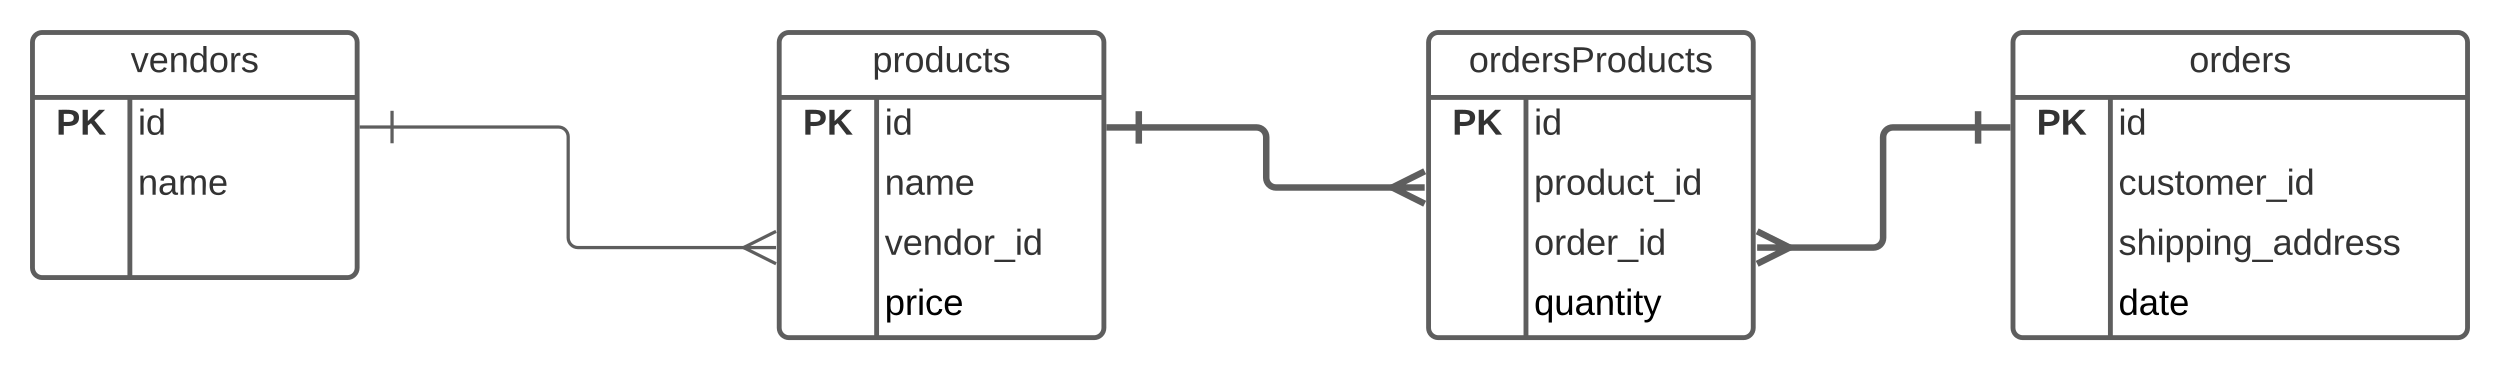
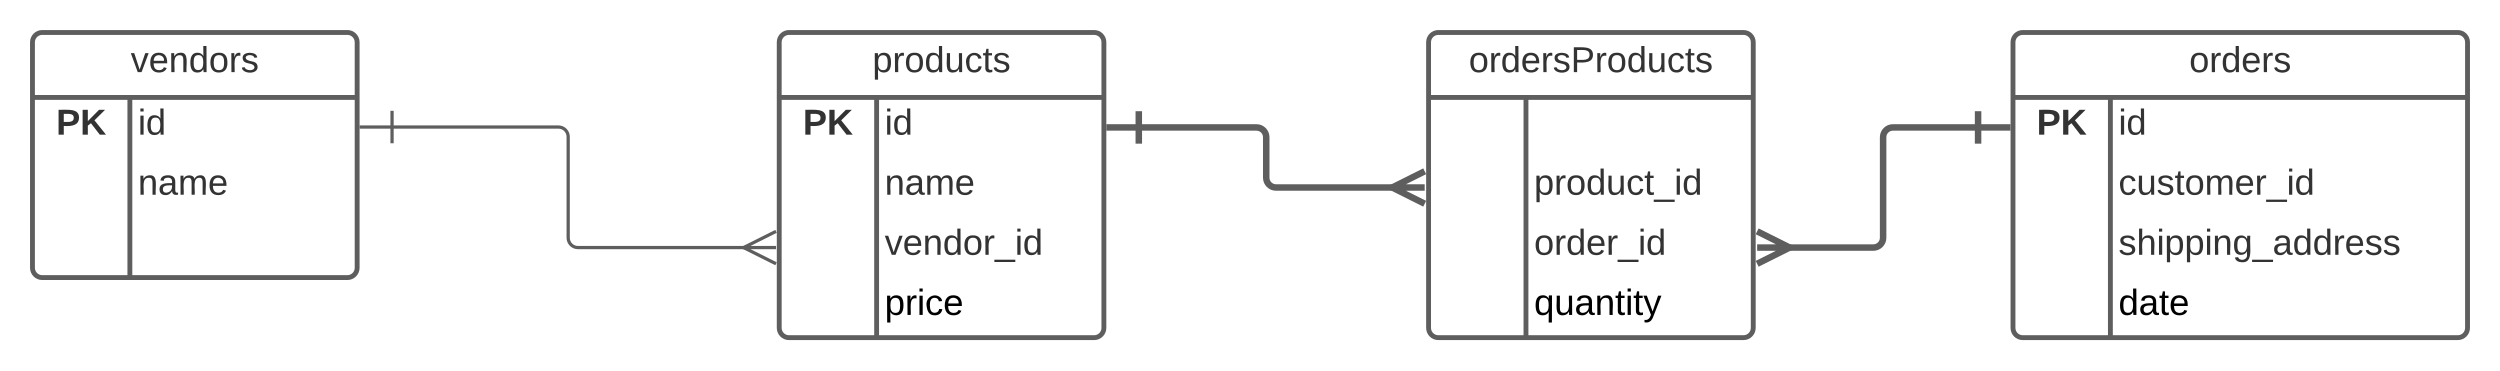
<svg xmlns="http://www.w3.org/2000/svg" xmlns:ns1="lucid" xmlns:xlink="http://www.w3.org/1999/xlink" width="1540" height="228">
  <g transform="translate(-260 -280)" ns1:page-tab-id="NASl9QoYAukX">
    <path d="M0 0h3456v1360H0z" fill="#fff" />
    <path d="M280 306c0-3.3 2.7-6 6-6h188c3.3 0 6 2.7 6 6v139c0 3.3-2.7 6-6 6H286c-3.3 0-6-2.7-6-6z" fill="#fff" />
    <path d="M280 306c0-3.3 2.7-6 6-6h188c3.3 0 6 2.7 6 6v139c0 3.3-2.7 6-6 6H286c-3.3 0-6-2.7-6-6zM280 340h200M340 340v111" stroke="#5e5e5e" stroke-width="3" fill="none" />
    <use xlink:href="#a" transform="matrix(1,0,0,1,290,300) translate(50.52469 24.44444)" />
    <use xlink:href="#b" transform="matrix(1,0,0,1,285,342.5) translate(9.598765 20.44444)" />
    <use xlink:href="#c" transform="matrix(1,0,0,1,345,342.5) translate(0 20.44444)" />
    <use xlink:href="#d" transform="matrix(1,0,0,1,345,379.5) translate(0 20.44444)" />
    <path d="M740 306c0-3.3 2.7-6 6-6h188c3.3 0 6 2.7 6 6v176c0 3.3-2.7 6-6 6H746c-3.3 0-6-2.7-6-6z" fill="#fff" />
    <path d="M740 306c0-3.3 2.7-6 6-6h188c3.3 0 6 2.7 6 6v176c0 3.3-2.7 6-6 6H746c-3.3 0-6-2.7-6-6zM740 340h200M800 340v148" stroke="#5e5e5e" stroke-width="3" fill="none" />
    <use xlink:href="#e" transform="matrix(1,0,0,1,750,300) translate(47.43827 24.44444)" />
    <use xlink:href="#b" transform="matrix(1,0,0,1,745,342.5) translate(9.598765 20.44444)" />
    <use xlink:href="#c" transform="matrix(1,0,0,1,805,342.5) translate(0 20.44444)" />
    <use xlink:href="#d" transform="matrix(1,0,0,1,805,379.5) translate(0 20.44444)" />
    <use xlink:href="#f" transform="matrix(1,0,0,1,805,416.5) translate(0 20.44444)" />
    <use xlink:href="#g" transform="matrix(1,0,0,1,805,453.5) translate(0 20.48889)" />
    <path d="M1140 306c0-3.3 2.7-6 6-6h188c3.3 0 6 2.7 6 6v176c0 3.3-2.7 6-6 6h-188c-3.3 0-6-2.7-6-6z" fill="#fff" />
    <path d="M1140 306c0-3.3 2.7-6 6-6h188c3.3 0 6 2.7 6 6v176c0 3.3-2.7 6-6 6h-188c-3.3 0-6-2.7-6-6zM1140 340h200M1200 340v148" stroke="#5e5e5e" stroke-width="3" fill="none" />
    <use xlink:href="#h" transform="matrix(1,0,0,1,1150,300) translate(14.78395 24.44444)" />
-     <use xlink:href="#b" transform="matrix(1,0,0,1,1145,342.5) translate(9.598765 20.44444)" />
-     <use xlink:href="#c" transform="matrix(1,0,0,1,1205,342.5) translate(0 20.44444)" />
    <use xlink:href="#i" transform="matrix(1,0,0,1,1205,379.5) translate(0 20.44444)" />
    <use xlink:href="#j" transform="matrix(1,0,0,1,1205,416.5) translate(0 20.44444)" />
    <use xlink:href="#k" transform="matrix(1,0,0,1,1205,453.5) translate(0 20.48889)" />
    <path d="M1500 306c0-3.3 2.7-6 6-6h268c3.3 0 6 2.7 6 6v176c0 3.3-2.7 6-6 6h-268c-3.3 0-6-2.7-6-6z" fill="#fff" />
    <path d="M1500 306c0-3.3 2.7-6 6-6h268c3.3 0 6 2.7 6 6v176c0 3.3-2.7 6-6 6h-268c-3.3 0-6-2.7-6-6zM1500 340h280M1560 340v148" stroke="#5e5e5e" stroke-width="3" fill="none" />
    <use xlink:href="#l" transform="matrix(1,0,0,1,1510,300) translate(98.58025 24.44444)" />
    <use xlink:href="#b" transform="matrix(1,0,0,1,1505,342.5) translate(9.598765 20.44444)" />
    <use xlink:href="#c" transform="matrix(1,0,0,1,1565,342.5) translate(0 20.44444)" />
    <use xlink:href="#m" transform="matrix(1,0,0,1,1565,379.5) translate(0 20.44444)" />
    <use xlink:href="#n" transform="matrix(1,0,0,1,1565,416.5) translate(0 20.44444)" />
    <use xlink:href="#o" transform="matrix(1,0,0,1,1565,453.5) translate(0 20.48889)" />
    <path d="M1478.5 358.5H1426c-3.3 0-6 2.7-6 6v62c0 3.3-2.7 6-6 6h-54.85" stroke="#5e5e5e" stroke-width="4" fill="none" />
    <path d="M1478.5 348.5v20M1498.5 358.5h-20M1342.4 422.5l20 10-20 10M1342.4 432.5h20" stroke="#5e5e5e" stroke-width="4" fill="#fff" />
    <path d="M961.5 358.5h72.5c3.3 0 6 2.7 6 6v25c0 3.3 2.7 6 6 6h74.85" stroke="#5e5e5e" stroke-width="4" fill="none" />
    <path d="M961.5 368.5v-20M941.5 358.5h20M1137.6 405.5l-20-10 20-10M1137.6 395.5h-20" stroke="#5e5e5e" stroke-width="4" fill="#fff" />
    <path d="M501.5 358.25H604c3.3 0 6 2.68 6 6v62.25c0 3.3 2.7 6 6 6h103.68" stroke="#5e5e5e" stroke-width="2" fill="none" />
    <path d="M501.5 368.25v-20M481.5 358.25h20M738.05 442.5l-20-10 20-10M738.05 432.5h-20" stroke="#5e5e5e" stroke-width="2" fill="#fff" />
    <defs>
      <path fill="#333" d="M108 0H70L1-190h34L89-25l56-165h34" id="p" />
      <path fill="#333" d="M100-194c63 0 86 42 84 106H49c0 40 14 67 53 68 26 1 43-12 49-29l28 8c-11 28-37 45-77 45C44 4 14-33 15-96c1-61 26-98 85-98zm52 81c6-60-76-77-97-28-3 7-6 17-6 28h103" id="q" />
      <path fill="#333" d="M117-194c89-4 53 116 60 194h-32v-121c0-31-8-49-39-48C34-167 62-67 57 0H25l-1-190h30c1 10-1 24 2 32 11-22 29-35 61-36" id="r" />
      <path fill="#333" d="M85-194c31 0 48 13 60 33l-1-100h32l1 261h-30c-2-10 0-23-3-31C134-8 116 4 85 4 32 4 16-35 15-94c0-66 23-100 70-100zm9 24c-40 0-46 34-46 75 0 40 6 74 45 74 42 0 51-32 51-76 0-42-9-74-50-73" id="s" />
      <path fill="#333" d="M100-194c62-1 85 37 85 99 1 63-27 99-86 99S16-35 15-95c0-66 28-99 85-99zM99-20c44 1 53-31 53-75 0-43-8-75-51-75s-53 32-53 75 10 74 51 75" id="t" />
      <path fill="#333" d="M114-163C36-179 61-72 57 0H25l-1-190h30c1 12-1 29 2 39 6-27 23-49 58-41v29" id="u" />
      <path fill="#333" d="M135-143c-3-34-86-38-87 0 15 53 115 12 119 90S17 21 10-45l28-5c4 36 97 45 98 0-10-56-113-15-118-90-4-57 82-63 122-42 12 7 21 19 24 35" id="v" />
      <g id="a">
        <use transform="matrix(0.0617284,0,0,0.0617284,0,0)" xlink:href="#p" />
        <use transform="matrix(0.0617284,0,0,0.0617284,11.11111,0)" xlink:href="#q" />
        <use transform="matrix(0.0617284,0,0,0.0617284,23.45679,0)" xlink:href="#r" />
        <use transform="matrix(0.0617284,0,0,0.0617284,35.80247,0)" xlink:href="#s" />
        <use transform="matrix(0.0617284,0,0,0.0617284,48.14815,0)" xlink:href="#t" />
        <use transform="matrix(0.0617284,0,0,0.0617284,60.49383,0)" xlink:href="#u" />
        <use transform="matrix(0.0617284,0,0,0.0617284,67.83951,0)" xlink:href="#v" />
      </g>
      <path fill="#333" d="M24-248c93 1 206-16 204 79-1 75-69 88-152 82V0H24v-248zm52 121c47 0 100 7 100-41 0-47-54-39-100-39v80" id="w" />
      <path fill="#333" d="M195 0l-88-114-31 24V0H24v-248h52v113l112-113h60L142-143 257 0h-62" id="x" />
      <g id="b">
        <use transform="matrix(0.0617284,0,0,0.0617284,0,0)" xlink:href="#w" />
        <use transform="matrix(0.0617284,0,0,0.0617284,14.81481,0)" xlink:href="#x" />
      </g>
      <path fill="#333" d="M24-231v-30h32v30H24zM24 0v-190h32V0H24" id="y" />
      <g id="c">
        <use transform="matrix(0.0617284,0,0,0.0617284,0,0)" xlink:href="#y" />
        <use transform="matrix(0.0617284,0,0,0.0617284,4.876543,0)" xlink:href="#s" />
      </g>
      <path fill="#333" d="M141-36C126-15 110 5 73 4 37 3 15-17 15-53c-1-64 63-63 125-63 3-35-9-54-41-54-24 1-41 7-42 31l-33-3c5-37 33-52 76-52 45 0 72 20 72 64v82c-1 20 7 32 28 27v20c-31 9-61-2-59-35zM48-53c0 20 12 33 32 33 41-3 63-29 60-74-43 2-92-5-92 41" id="z" />
      <path fill="#333" d="M210-169c-67 3-38 105-44 169h-31v-121c0-29-5-50-35-48C34-165 62-65 56 0H25l-1-190h30c1 10-1 24 2 32 10-44 99-50 107 0 11-21 27-35 58-36 85-2 47 119 55 194h-31v-121c0-29-5-49-35-48" id="A" />
      <g id="d">
        <use transform="matrix(0.0617284,0,0,0.0617284,0,0)" xlink:href="#r" />
        <use transform="matrix(0.0617284,0,0,0.0617284,12.34568,0)" xlink:href="#z" />
        <use transform="matrix(0.0617284,0,0,0.0617284,24.69136,0)" xlink:href="#A" />
        <use transform="matrix(0.0617284,0,0,0.0617284,43.14815,0)" xlink:href="#q" />
      </g>
      <path fill="#333" d="M115-194c55 1 70 41 70 98S169 2 115 4C84 4 66-9 55-30l1 105H24l-1-265h31l2 30c10-21 28-34 59-34zm-8 174c40 0 45-34 45-75s-6-73-45-74c-42 0-51 32-51 76 0 43 10 73 51 73" id="B" />
      <path fill="#333" d="M84 4C-5 8 30-112 23-190h32v120c0 31 7 50 39 49 72-2 45-101 50-169h31l1 190h-30c-1-10 1-25-2-33-11 22-28 36-60 37" id="C" />
      <path fill="#333" d="M96-169c-40 0-48 33-48 73s9 75 48 75c24 0 41-14 43-38l32 2c-6 37-31 61-74 61-59 0-76-41-82-99-10-93 101-131 147-64 4 7 5 14 7 22l-32 3c-4-21-16-35-41-35" id="D" />
      <path fill="#333" d="M59-47c-2 24 18 29 38 22v24C64 9 27 4 27-40v-127H5v-23h24l9-43h21v43h35v23H59v120" id="E" />
      <g id="e">
        <use transform="matrix(0.0617284,0,0,0.0617284,0,0)" xlink:href="#B" />
        <use transform="matrix(0.0617284,0,0,0.0617284,12.34568,0)" xlink:href="#u" />
        <use transform="matrix(0.0617284,0,0,0.0617284,19.69136,0)" xlink:href="#t" />
        <use transform="matrix(0.0617284,0,0,0.0617284,32.03704,0)" xlink:href="#s" />
        <use transform="matrix(0.0617284,0,0,0.0617284,44.38272,0)" xlink:href="#C" />
        <use transform="matrix(0.0617284,0,0,0.0617284,56.7284,0)" xlink:href="#D" />
        <use transform="matrix(0.0617284,0,0,0.0617284,67.83951,0)" xlink:href="#E" />
        <use transform="matrix(0.0617284,0,0,0.0617284,74.01235,0)" xlink:href="#v" />
      </g>
      <path fill="#333" d="M-5 72V49h209v23H-5" id="F" />
      <g id="f">
        <use transform="matrix(0.0617284,0,0,0.0617284,0,0)" xlink:href="#p" />
        <use transform="matrix(0.0617284,0,0,0.0617284,11.11111,0)" xlink:href="#q" />
        <use transform="matrix(0.0617284,0,0,0.0617284,23.45679,0)" xlink:href="#r" />
        <use transform="matrix(0.0617284,0,0,0.0617284,35.80247,0)" xlink:href="#s" />
        <use transform="matrix(0.0617284,0,0,0.0617284,48.14815,0)" xlink:href="#t" />
        <use transform="matrix(0.0617284,0,0,0.0617284,60.49383,0)" xlink:href="#u" />
        <use transform="matrix(0.0617284,0,0,0.0617284,67.83951,0)" xlink:href="#F" />
        <use transform="matrix(0.0617284,0,0,0.0617284,80.18519,0)" xlink:href="#y" />
        <use transform="matrix(0.0617284,0,0,0.0617284,85.06173,0)" xlink:href="#s" />
      </g>
      <path d="M115-194c55 1 70 41 70 98S169 2 115 4C84 4 66-9 55-30l1 105H24l-1-265h31l2 30c10-21 28-34 59-34zm-8 174c40 0 45-34 45-75s-6-73-45-74c-42 0-51 32-51 76 0 43 10 73 51 73" id="G" />
      <path d="M114-163C36-179 61-72 57 0H25l-1-190h30c1 12-1 29 2 39 6-27 23-49 58-41v29" id="H" />
      <path d="M24-231v-30h32v30H24zM24 0v-190h32V0H24" id="I" />
      <path d="M96-169c-40 0-48 33-48 73s9 75 48 75c24 0 41-14 43-38l32 2c-6 37-31 61-74 61-59 0-76-41-82-99-10-93 101-131 147-64 4 7 5 14 7 22l-32 3c-4-21-16-35-41-35" id="J" />
      <path d="M100-194c63 0 86 42 84 106H49c0 40 14 67 53 68 26 1 43-12 49-29l28 8c-11 28-37 45-77 45C44 4 14-33 15-96c1-61 26-98 85-98zm52 81c6-60-76-77-97-28-3 7-6 17-6 28h103" id="K" />
      <g id="g">
        <use transform="matrix(0.06234568,0,0,0.06234568,0,0)" xlink:href="#G" />
        <use transform="matrix(0.06234568,0,0,0.06234568,12.46914,0)" xlink:href="#H" />
        <use transform="matrix(0.06234568,0,0,0.06234568,19.88827,0)" xlink:href="#I" />
        <use transform="matrix(0.06234568,0,0,0.06234568,24.81358,0)" xlink:href="#J" />
        <use transform="matrix(0.06234568,0,0,0.06234568,36.0358,0)" xlink:href="#K" />
      </g>
      <path fill="#333" d="M30-248c87 1 191-15 191 75 0 78-77 80-158 76V0H30v-248zm33 125c57 0 124 11 124-50 0-59-68-47-124-48v98" id="L" />
      <g id="h">
        <use transform="matrix(0.0617284,0,0,0.0617284,0,0)" xlink:href="#t" />
        <use transform="matrix(0.0617284,0,0,0.0617284,12.34568,0)" xlink:href="#u" />
        <use transform="matrix(0.0617284,0,0,0.0617284,19.69136,0)" xlink:href="#s" />
        <use transform="matrix(0.0617284,0,0,0.0617284,32.03704,0)" xlink:href="#q" />
        <use transform="matrix(0.0617284,0,0,0.0617284,44.38272,0)" xlink:href="#u" />
        <use transform="matrix(0.0617284,0,0,0.0617284,51.7284,0)" xlink:href="#v" />
        <use transform="matrix(0.0617284,0,0,0.0617284,62.83951,0)" xlink:href="#L" />
        <use transform="matrix(0.0617284,0,0,0.0617284,77.65432,0)" xlink:href="#u" />
        <use transform="matrix(0.0617284,0,0,0.0617284,85,0)" xlink:href="#t" />
        <use transform="matrix(0.0617284,0,0,0.0617284,97.34568,0)" xlink:href="#s" />
        <use transform="matrix(0.0617284,0,0,0.0617284,109.6914,0)" xlink:href="#C" />
        <use transform="matrix(0.0617284,0,0,0.0617284,122.037,0)" xlink:href="#D" />
        <use transform="matrix(0.0617284,0,0,0.0617284,133.1481,0)" xlink:href="#E" />
        <use transform="matrix(0.0617284,0,0,0.0617284,139.321,0)" xlink:href="#v" />
      </g>
      <g id="i">
        <use transform="matrix(0.0617284,0,0,0.0617284,0,0)" xlink:href="#B" />
        <use transform="matrix(0.0617284,0,0,0.0617284,12.34568,0)" xlink:href="#u" />
        <use transform="matrix(0.0617284,0,0,0.0617284,19.69136,0)" xlink:href="#t" />
        <use transform="matrix(0.0617284,0,0,0.0617284,32.03704,0)" xlink:href="#s" />
        <use transform="matrix(0.0617284,0,0,0.0617284,44.38272,0)" xlink:href="#C" />
        <use transform="matrix(0.0617284,0,0,0.0617284,56.7284,0)" xlink:href="#D" />
        <use transform="matrix(0.0617284,0,0,0.0617284,67.83951,0)" xlink:href="#E" />
        <use transform="matrix(0.0617284,0,0,0.0617284,74.01235,0)" xlink:href="#F" />
        <use transform="matrix(0.0617284,0,0,0.0617284,86.35802,0)" xlink:href="#y" />
        <use transform="matrix(0.0617284,0,0,0.0617284,91.23457,0)" xlink:href="#s" />
      </g>
      <g id="j">
        <use transform="matrix(0.0617284,0,0,0.0617284,0,0)" xlink:href="#t" />
        <use transform="matrix(0.0617284,0,0,0.0617284,12.34568,0)" xlink:href="#u" />
        <use transform="matrix(0.0617284,0,0,0.0617284,19.69136,0)" xlink:href="#s" />
        <use transform="matrix(0.0617284,0,0,0.0617284,32.03704,0)" xlink:href="#q" />
        <use transform="matrix(0.0617284,0,0,0.0617284,44.38272,0)" xlink:href="#u" />
        <use transform="matrix(0.0617284,0,0,0.0617284,51.7284,0)" xlink:href="#F" />
        <use transform="matrix(0.0617284,0,0,0.0617284,64.07407,0)" xlink:href="#y" />
        <use transform="matrix(0.0617284,0,0,0.0617284,68.95062,0)" xlink:href="#s" />
      </g>
      <path d="M145-31C134-9 116 4 85 4 32 4 16-35 15-94c0-59 17-99 70-100 32-1 48 14 60 33 0-11-1-24 2-32h30l-1 268h-32zM93-21c41 0 51-33 51-76s-8-73-50-73c-40 0-46 35-46 75s5 74 45 74" id="M" />
      <path d="M84 4C-5 8 30-112 23-190h32v120c0 31 7 50 39 49 72-2 45-101 50-169h31l1 190h-30c-1-10 1-25-2-33-11 22-28 36-60 37" id="N" />
      <path d="M141-36C126-15 110 5 73 4 37 3 15-17 15-53c-1-64 63-63 125-63 3-35-9-54-41-54-24 1-41 7-42 31l-33-3c5-37 33-52 76-52 45 0 72 20 72 64v82c-1 20 7 32 28 27v20c-31 9-61-2-59-35zM48-53c0 20 12 33 32 33 41-3 63-29 60-74-43 2-92-5-92 41" id="O" />
      <path d="M117-194c89-4 53 116 60 194h-32v-121c0-31-8-49-39-48C34-167 62-67 57 0H25l-1-190h30c1 10-1 24 2 32 11-22 29-35 61-36" id="P" />
      <path d="M59-47c-2 24 18 29 38 22v24C64 9 27 4 27-40v-127H5v-23h24l9-43h21v43h35v23H59v120" id="Q" />
      <path d="M179-190L93 31C79 59 56 82 12 73V49c39 6 53-20 64-50L1-190h34L92-34l54-156h33" id="R" />
      <g id="k">
        <use transform="matrix(0.06234568,0,0,0.06234568,0,0)" xlink:href="#M" />
        <use transform="matrix(0.06234568,0,0,0.06234568,12.46914,0)" xlink:href="#N" />
        <use transform="matrix(0.06234568,0,0,0.06234568,24.93827,0)" xlink:href="#O" />
        <use transform="matrix(0.06234568,0,0,0.06234568,37.40741,0)" xlink:href="#P" />
        <use transform="matrix(0.06234568,0,0,0.06234568,49.87654,0)" xlink:href="#Q" />
        <use transform="matrix(0.06234568,0,0,0.06234568,56.11111,0)" xlink:href="#I" />
        <use transform="matrix(0.06234568,0,0,0.06234568,61.03642,0)" xlink:href="#Q" />
        <use transform="matrix(0.06234568,0,0,0.06234568,67.27099,0)" xlink:href="#R" />
      </g>
      <g id="l">
        <use transform="matrix(0.0617284,0,0,0.0617284,0,0)" xlink:href="#t" />
        <use transform="matrix(0.0617284,0,0,0.0617284,12.34568,0)" xlink:href="#u" />
        <use transform="matrix(0.0617284,0,0,0.0617284,19.69136,0)" xlink:href="#s" />
        <use transform="matrix(0.0617284,0,0,0.0617284,32.03704,0)" xlink:href="#q" />
        <use transform="matrix(0.0617284,0,0,0.0617284,44.38272,0)" xlink:href="#u" />
        <use transform="matrix(0.0617284,0,0,0.0617284,51.7284,0)" xlink:href="#v" />
      </g>
      <g id="m">
        <use transform="matrix(0.0617284,0,0,0.0617284,0,0)" xlink:href="#D" />
        <use transform="matrix(0.0617284,0,0,0.0617284,11.11111,0)" xlink:href="#C" />
        <use transform="matrix(0.0617284,0,0,0.0617284,23.45679,0)" xlink:href="#v" />
        <use transform="matrix(0.0617284,0,0,0.0617284,34.5679,0)" xlink:href="#E" />
        <use transform="matrix(0.0617284,0,0,0.0617284,40.74074,0)" xlink:href="#t" />
        <use transform="matrix(0.0617284,0,0,0.0617284,53.08642,0)" xlink:href="#A" />
        <use transform="matrix(0.0617284,0,0,0.0617284,71.54321,0)" xlink:href="#q" />
        <use transform="matrix(0.0617284,0,0,0.0617284,83.88889,0)" xlink:href="#u" />
        <use transform="matrix(0.0617284,0,0,0.0617284,91.23457,0)" xlink:href="#F" />
        <use transform="matrix(0.0617284,0,0,0.0617284,103.5802,0)" xlink:href="#y" />
        <use transform="matrix(0.0617284,0,0,0.0617284,108.4568,0)" xlink:href="#s" />
      </g>
      <path fill="#333" d="M106-169C34-169 62-67 57 0H25v-261h32l-1 103c12-21 28-36 61-36 89 0 53 116 60 194h-32v-121c2-32-8-49-39-48" id="S" />
      <path fill="#333" d="M177-190C167-65 218 103 67 71c-23-6-38-20-44-43l32-5c15 47 100 32 89-28v-30C133-14 115 1 83 1 29 1 15-40 15-95c0-56 16-97 71-98 29-1 48 16 59 35 1-10 0-23 2-32h30zM94-22c36 0 50-32 50-73 0-42-14-75-50-75-39 0-46 34-46 75s6 73 46 73" id="T" />
      <g id="n">
        <use transform="matrix(0.0617284,0,0,0.0617284,0,0)" xlink:href="#v" />
        <use transform="matrix(0.0617284,0,0,0.0617284,11.11111,0)" xlink:href="#S" />
        <use transform="matrix(0.0617284,0,0,0.0617284,23.45679,0)" xlink:href="#y" />
        <use transform="matrix(0.0617284,0,0,0.0617284,28.33333,0)" xlink:href="#B" />
        <use transform="matrix(0.0617284,0,0,0.0617284,40.67901,0)" xlink:href="#B" />
        <use transform="matrix(0.0617284,0,0,0.0617284,53.02469,0)" xlink:href="#y" />
        <use transform="matrix(0.0617284,0,0,0.0617284,57.90123,0)" xlink:href="#r" />
        <use transform="matrix(0.0617284,0,0,0.0617284,70.24691,0)" xlink:href="#T" />
        <use transform="matrix(0.0617284,0,0,0.0617284,82.59259,0)" xlink:href="#F" />
        <use transform="matrix(0.0617284,0,0,0.0617284,94.93827,0)" xlink:href="#z" />
        <use transform="matrix(0.0617284,0,0,0.0617284,107.284,0)" xlink:href="#s" />
        <use transform="matrix(0.0617284,0,0,0.0617284,119.6296,0)" xlink:href="#s" />
        <use transform="matrix(0.0617284,0,0,0.0617284,131.9753,0)" xlink:href="#u" />
        <use transform="matrix(0.0617284,0,0,0.0617284,139.321,0)" xlink:href="#q" />
        <use transform="matrix(0.0617284,0,0,0.0617284,151.6667,0)" xlink:href="#v" />
        <use transform="matrix(0.0617284,0,0,0.0617284,162.7778,0)" xlink:href="#v" />
      </g>
      <path d="M85-194c31 0 48 13 60 33l-1-100h32l1 261h-30c-2-10 0-23-3-31C134-8 116 4 85 4 32 4 16-35 15-94c0-66 23-100 70-100zm9 24c-40 0-46 34-46 75 0 40 6 74 45 74 42 0 51-32 51-76 0-42-9-74-50-73" id="U" />
      <g id="o">
        <use transform="matrix(0.06234568,0,0,0.06234568,0,0)" xlink:href="#U" />
        <use transform="matrix(0.06234568,0,0,0.06234568,12.46914,0)" xlink:href="#O" />
        <use transform="matrix(0.06234568,0,0,0.06234568,24.93827,0)" xlink:href="#Q" />
        <use transform="matrix(0.06234568,0,0,0.06234568,31.17284,0)" xlink:href="#K" />
      </g>
    </defs>
  </g>
</svg>
